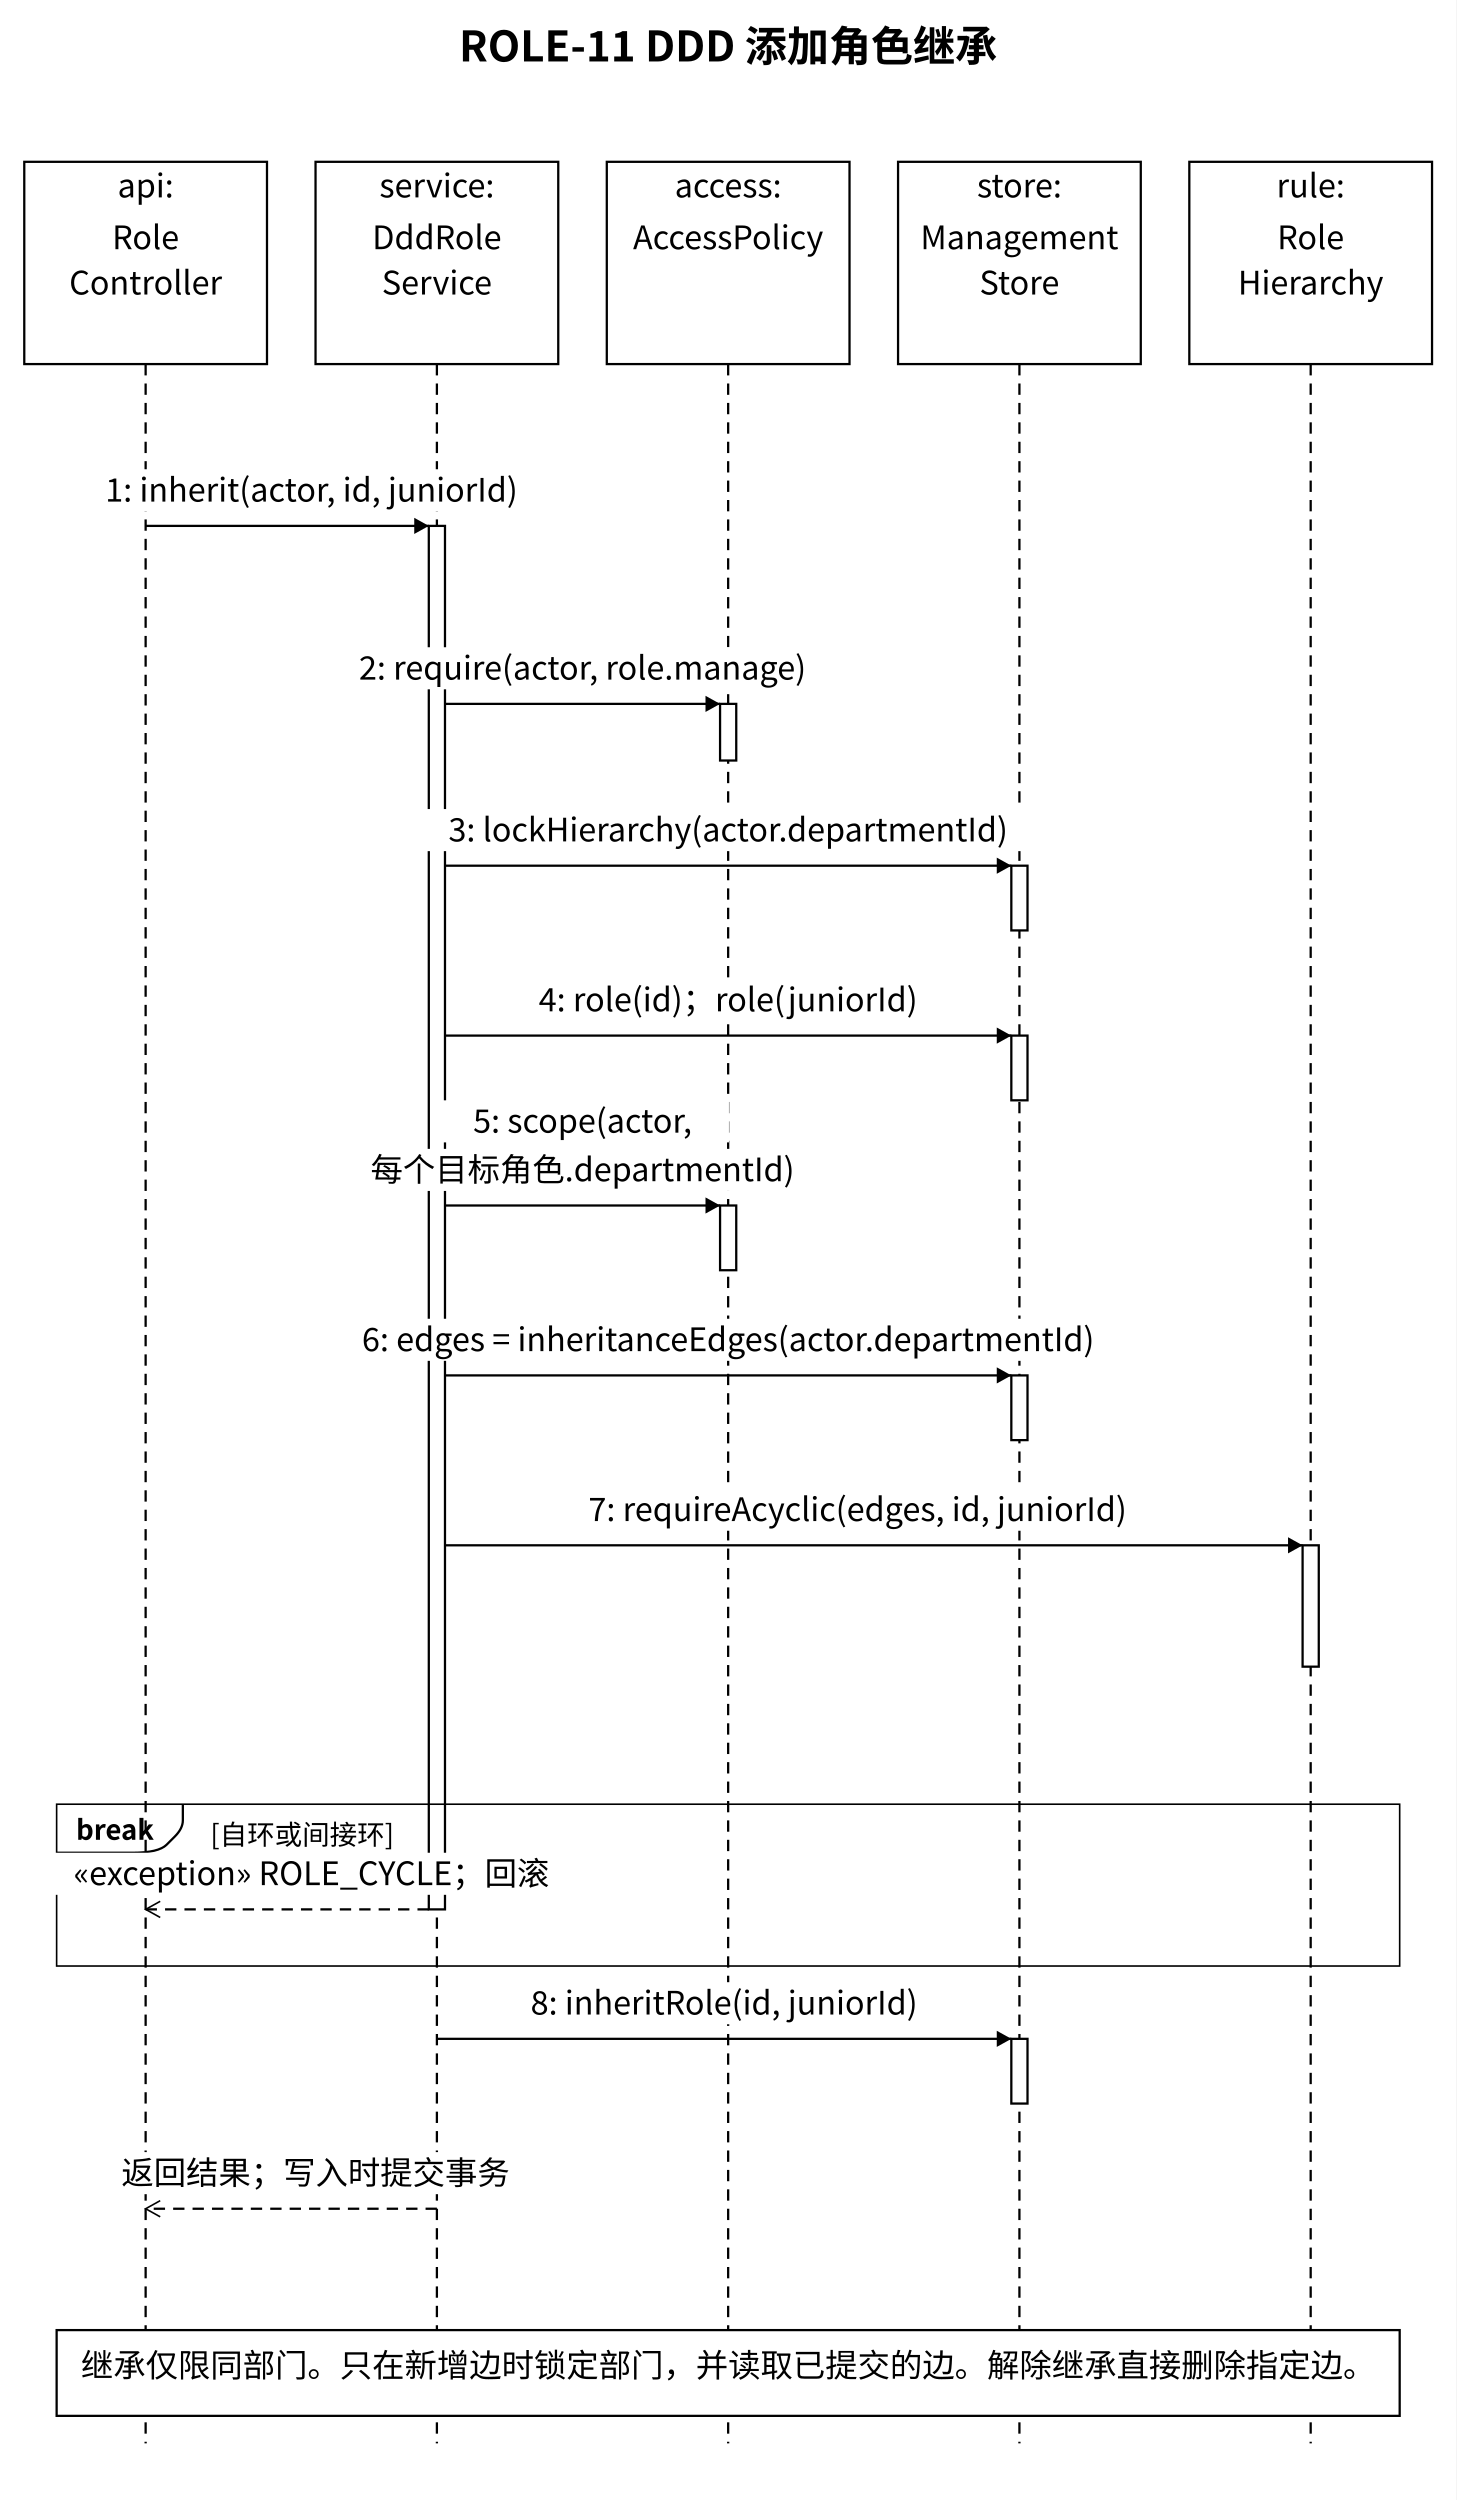
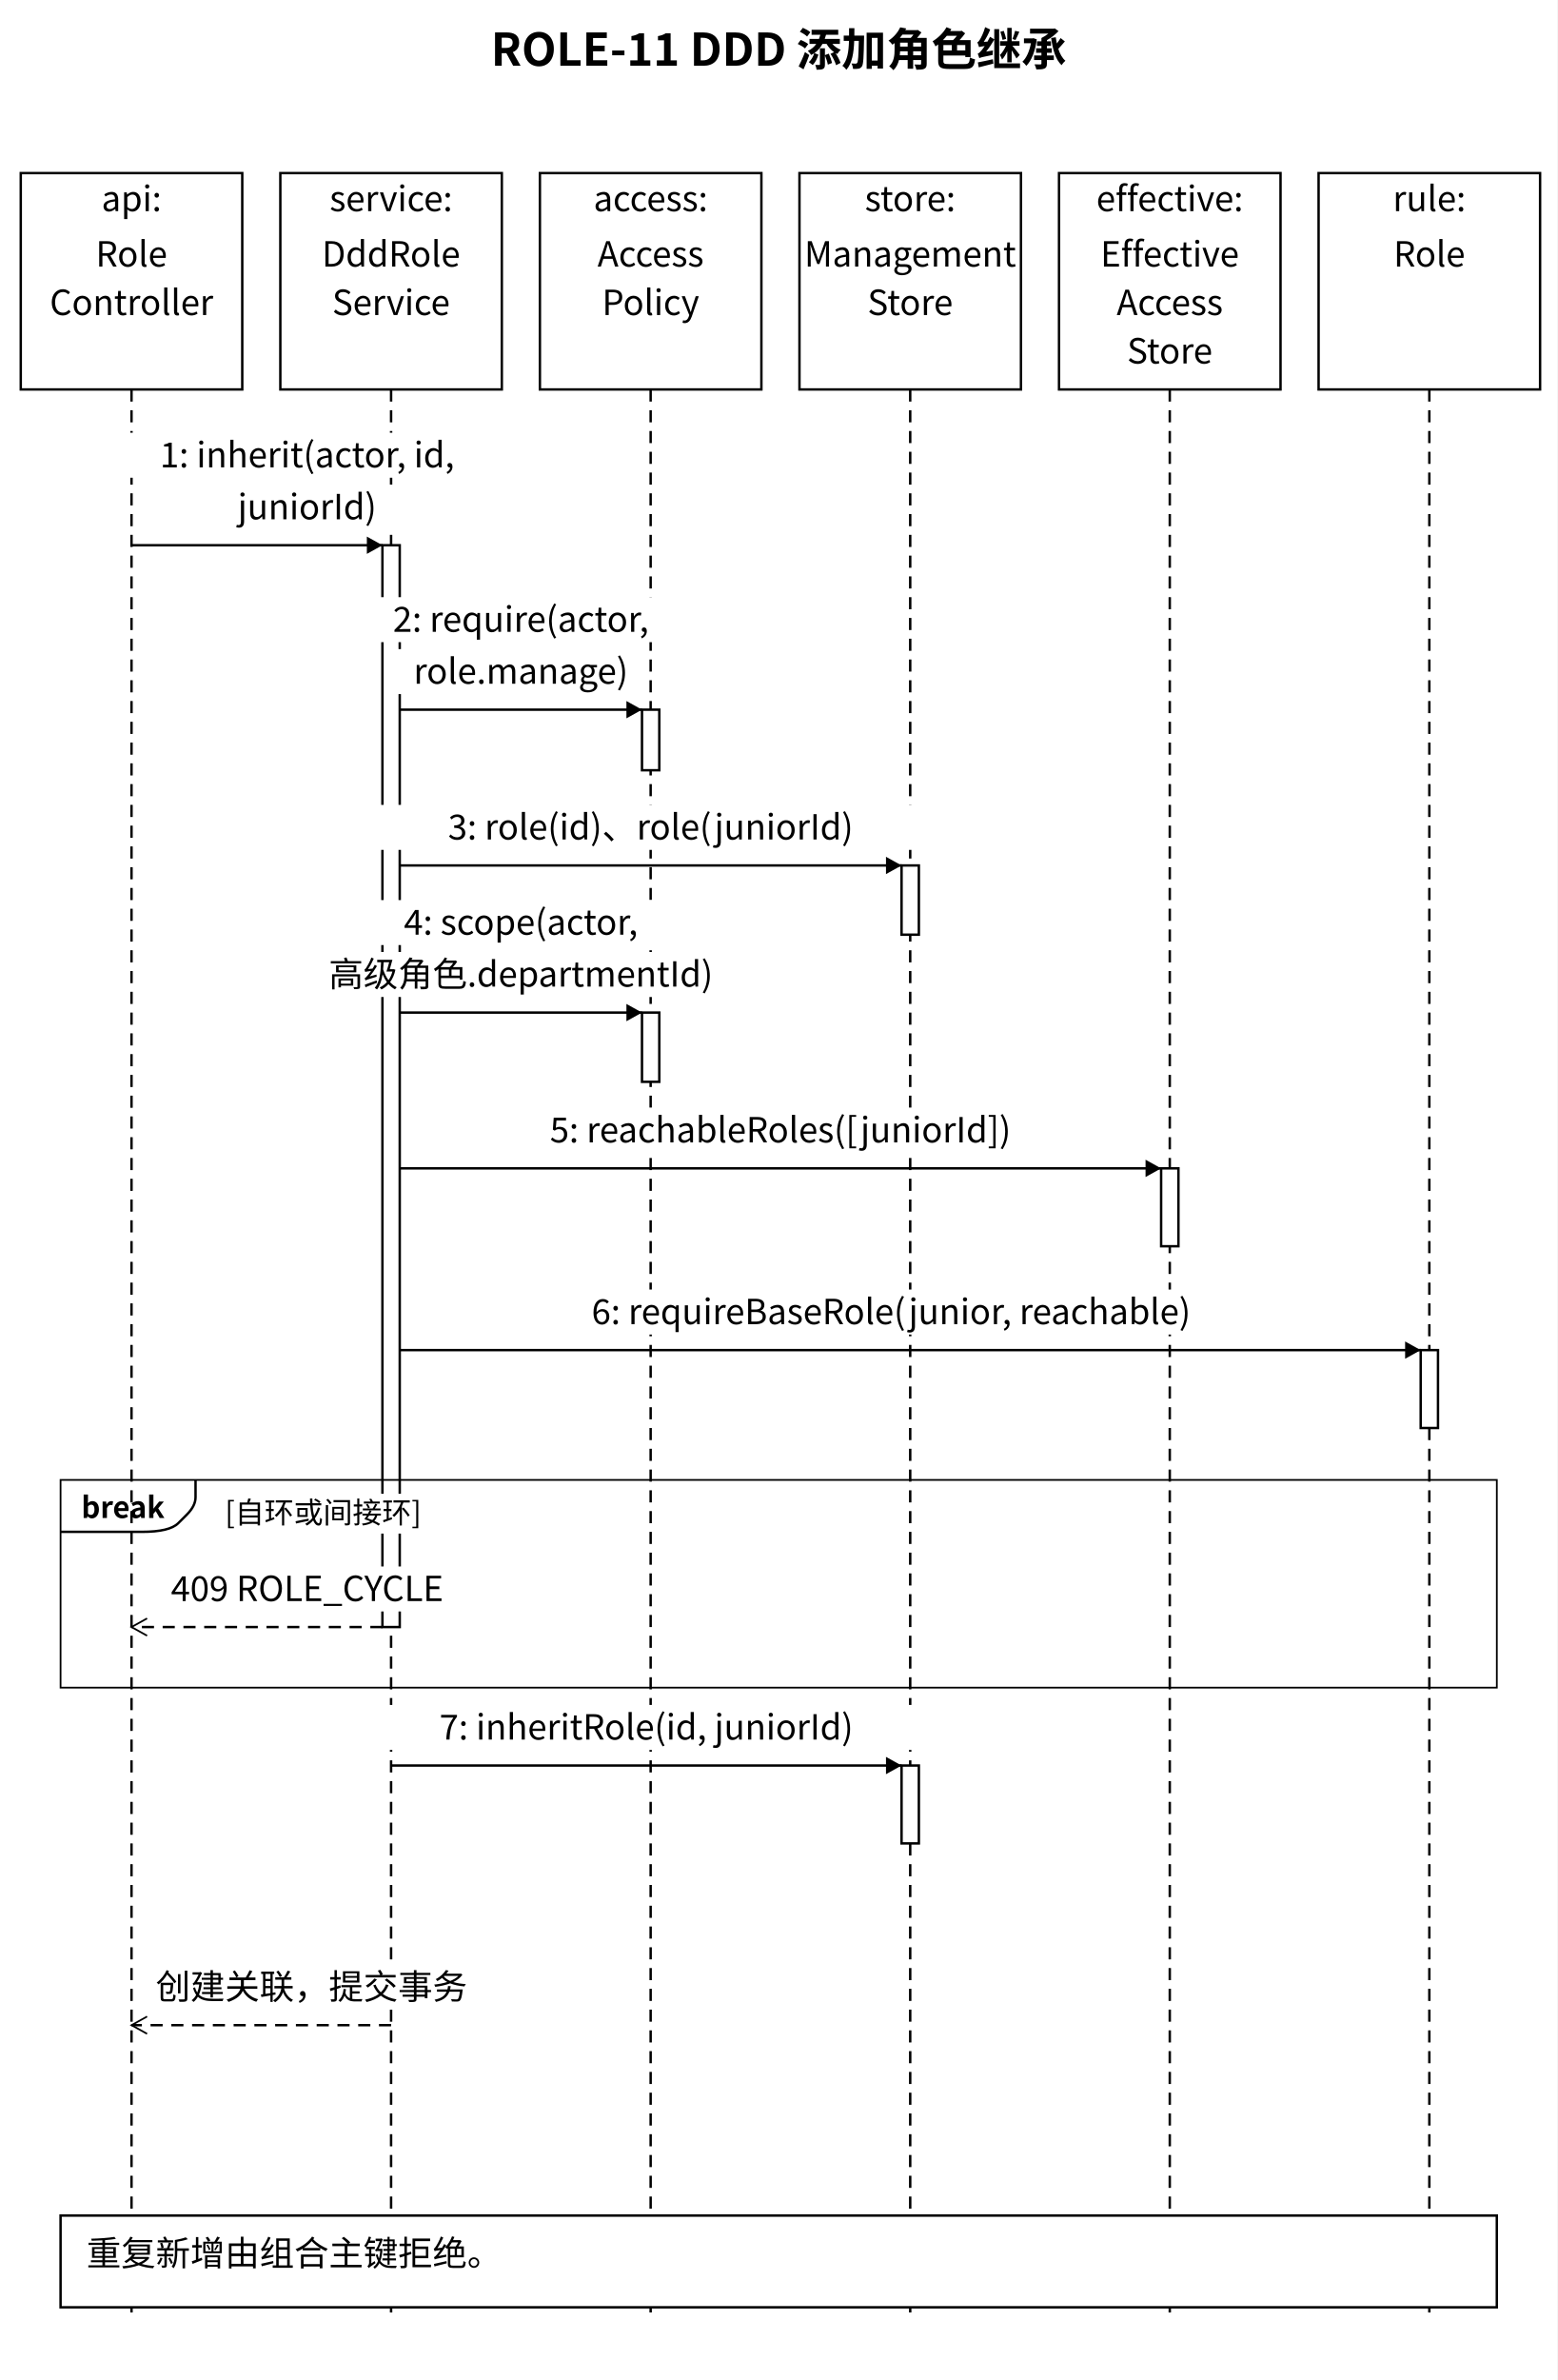
- <svg xmlns="http://www.w3.org/2000/svg" width="900" height="1545" viewBox="0 0 900 1545">
+ <svg xmlns="http://www.w3.org/2000/svg" width="900" height="1375" viewBox="0 0 900 1375">
  <style>text{font-family:'PingFang SC','Microsoft YaHei','Noto Sans CJK SC',system-ui,sans-serif;fill:black}</style>
  <defs>
    <marker id="open" markerWidth="12" markerHeight="12" refX="10" refY="6" orient="auto" markerUnits="userSpaceOnUse">
      <path d="M1,1 L10,6 L1,11" fill="none" stroke="black" />
    </marker>
    <marker id="filled" markerWidth="12" markerHeight="12" refX="10" refY="6" orient="auto" markerUnits="userSpaceOnUse">
      <path d="M1,1 L10,6 L1,11 Z" fill="black" />
    </marker>
    <marker id="triangle" markerWidth="16" markerHeight="16" refX="14" refY="8" orient="auto" markerUnits="userSpaceOnUse">
      <path d="M1,1 L14,8 L1,15 Z" fill="white" stroke="black" />
    </marker>
  </defs>
  <rect width="100%" height="100%" fill="white" />
  <text x="450.0" y="38" font-size="26" text-anchor="middle" font-weight="600">ROLE-11 DDD 添加角色继承</text>
-   <rect x="15" y="100" width="150" height="125" rx="0" fill="white" stroke="black" stroke-width="1.4" />
-   <text x="90" y="122" font-size="20" text-anchor="middle" font-weight="400">api:</text>
-   <text x="90" y="154" font-size="20" text-anchor="middle" font-weight="400">Role</text>
-   <text x="90" y="182" font-size="20" text-anchor="middle" font-weight="400">Controller</text>
-   <path d="M 90,225 L 90,1510" fill="none" stroke="black" stroke-width="1.4" stroke-dasharray="7 5" />
-   <rect x="195" y="100" width="150" height="125" rx="0" fill="white" stroke="black" stroke-width="1.4" />
-   <text x="270" y="122" font-size="20" text-anchor="middle" font-weight="400">service:</text>
-   <text x="270" y="154" font-size="20" text-anchor="middle" font-weight="400">DddRole</text>
-   <text x="270" y="182" font-size="20" text-anchor="middle" font-weight="400">Service</text>
-   <path d="M 270,225 L 270,1510" fill="none" stroke="black" stroke-width="1.4" stroke-dasharray="7 5" />
-   <rect x="375" y="100" width="150" height="125" rx="0" fill="white" stroke="black" stroke-width="1.4" />
-   <text x="450" y="122" font-size="20" text-anchor="middle" font-weight="400">access:</text>
-   <text x="450" y="154" font-size="20" text-anchor="middle" font-weight="400">AccessPolicy</text>
-   <path d="M 450,225 L 450,1510" fill="none" stroke="black" stroke-width="1.4" stroke-dasharray="7 5" />
-   <rect x="555" y="100" width="150" height="125" rx="0" fill="white" stroke="black" stroke-width="1.4" />
-   <text x="630" y="122" font-size="20" text-anchor="middle" font-weight="400">store:</text>
-   <text x="630" y="154" font-size="20" text-anchor="middle" font-weight="400">Management</text>
-   <text x="630" y="182" font-size="20" text-anchor="middle" font-weight="400">Store</text>
-   <path d="M 630,225 L 630,1510" fill="none" stroke="black" stroke-width="1.4" stroke-dasharray="7 5" />
-   <rect x="735" y="100" width="150" height="125" rx="0" fill="white" stroke="black" stroke-width="1.4" />
-   <text x="810" y="122" font-size="20" text-anchor="middle" font-weight="400">rule:</text>
-   <text x="810" y="154" font-size="20" text-anchor="middle" font-weight="400">Role</text>
-   <text x="810" y="182" font-size="20" text-anchor="middle" font-weight="400">Hierarchy</text>
-   <path d="M 810,225 L 810,1510" fill="none" stroke="black" stroke-width="1.4" stroke-dasharray="7 5" />
-   <rect x="265" y="325" width="10" height="855" rx="0" fill="white" stroke="black" stroke-width="1.4" />
-   <path d="M 90,325 L 265,325" fill="none" stroke="black" stroke-width="1.4" marker-end="url(#filled)" />
-   <rect x="10.8" y="290" width="363.4" height="26" fill="white" />
-   <text x="192.5" y="310" font-size="20" text-anchor="middle" font-weight="400">1: inherit(actor, id, juniorId)</text>
-   <rect x="445" y="435" width="10" height="35" rx="0" fill="white" stroke="black" stroke-width="1.4" />
-   <path d="M 275,435 L 445,435" fill="none" stroke="black" stroke-width="1.4" marker-end="url(#filled)" />
-   <rect x="184" y="400" width="352" height="26" fill="white" />
-   <text x="360.0" y="420" font-size="20" text-anchor="middle" font-weight="400">2: require(actor, role.manage)</text>
-   <rect x="625" y="535" width="10" height="40" rx="0" fill="white" stroke="black" stroke-width="1.4" />
-   <path d="M 275,535 L 625,535" fill="none" stroke="black" stroke-width="1.4" marker-end="url(#filled)" />
-   <rect x="239.8" y="500" width="420.4" height="26" fill="white" />
-   <text x="450.0" y="520" font-size="20" text-anchor="middle" font-weight="400">3: lockHierarchy(actor.departmentId)</text>
-   <rect x="625" y="640" width="10" height="40" rx="0" fill="white" stroke="black" stroke-width="1.4" />
-   <path d="M 275,640 L 625,640" fill="none" stroke="black" stroke-width="1.4" marker-end="url(#filled)" />
-   <rect x="292.5" y="605" width="315" height="26" fill="white" />
-   <text x="450.0" y="625" font-size="20" text-anchor="middle" font-weight="400">4: role(id)；role(juniorId)</text>
-   <rect x="445" y="745" width="10" height="40" rx="0" fill="white" stroke="black" stroke-width="1.4" />
-   <path d="M 275,745 L 445,745" fill="none" stroke="black" stroke-width="1.4" marker-end="url(#filled)" />
-   <rect x="269.5" y="680" width="181" height="26" fill="white" />
-   <text x="360.0" y="700" font-size="20" text-anchor="middle" font-weight="400">5: scope(actor,</text>
-   <rect x="215.2" y="710" width="289.6" height="26" fill="white" />
-   <text x="360.0" y="730" font-size="20" text-anchor="middle" font-weight="400">每个目标角色.departmentId)</text>
-   <rect x="625" y="850" width="10" height="40" rx="0" fill="white" stroke="black" stroke-width="1.4" />
-   <path d="M 275,850 L 625,850" fill="none" stroke="black" stroke-width="1.4" marker-end="url(#filled)" />
-   <rect x="177.1" y="815" width="545.8" height="26" fill="white" />
-   <text x="450.0" y="835" font-size="20" text-anchor="middle" font-weight="400">6: edges = inheritanceEdges(actor.departmentId)</text>
-   <rect x="805" y="955" width="10" height="75" rx="0" fill="white" stroke="black" stroke-width="1.4" />
-   <path d="M 275,955 L 805,955" fill="none" stroke="black" stroke-width="1.4" marker-end="url(#filled)" />
-   <rect x="308.4" y="920" width="443.2" height="26" fill="white" />
-   <text x="530.0" y="940" font-size="20" text-anchor="middle" font-weight="400">7: requireAcyclic(edges, id, juniorId)</text>
-   <rect x="35" y="1115" width="830" height="100" fill="none" stroke="black" />
-   <path d="M 35,1145 L 82.0,1145.0 Q 98,1145 103.0,1140.0 L 108.0,1135.0 Q 113,1130 113.0,1125.0 L 113,1115" fill="none" stroke="black" stroke-width="1.4" />
-   <text x="47" y="1137" font-size="17" text-anchor="start" font-weight="600">break</text>
-   <rect x="125" y="1123" width="131.38" height="23" fill="white" />
-   <text x="130" y="1140" font-size="17" text-anchor="start" font-weight="400">[自环或间接环]</text>
-   <path d="M 265,1180 L 90,1180" fill="none" stroke="black" stroke-width="1.4" stroke-dasharray="7 5" marker-end="url(#open)" />
-   <rect x="32.1" y="1145" width="320.8" height="26" fill="white" />
-   <text x="192.5" y="1165" font-size="20" text-anchor="middle" font-weight="400">«exception» ROLE_CYCLE；回滚</text>
-   <rect x="625" y="1260" width="10" height="40" rx="0" fill="white" stroke="black" stroke-width="1.4" />
-   <path d="M 270,1260 L 625,1260" fill="none" stroke="black" stroke-width="1.4" marker-end="url(#filled)" />
-   <rect x="282.9" y="1225" width="329.2" height="26" fill="white" />
-   <text x="447.5" y="1245" font-size="20" text-anchor="middle" font-weight="400">8: inheritRole(id, juniorId)</text>
-   <path d="M 270,1365 L 90,1365" fill="none" stroke="black" stroke-width="1.4" stroke-dasharray="7 5" marker-end="url(#open)" />
-   <rect x="70.0" y="1330" width="250" height="26" fill="white" />
-   <text x="195.0" y="1350" font-size="20" text-anchor="middle" font-weight="400">返回结果；写入时提交事务</text>
-   <rect x="35" y="1440" width="830" height="53" rx="0" fill="white" stroke="black" stroke-width="1.4" />
-   <text x="50" y="1469" font-size="20" text-anchor="start" font-weight="400">继承仅限同部门。只在新增边时锁定部门，并读取已提交的边。解除继承直接删除指定边。</text>
+   <rect x="12" y="100" width="128" height="125" rx="0" fill="white" stroke="black" stroke-width="1.4" />
+   <text x="76" y="122" font-size="20" text-anchor="middle" font-weight="400">api:</text>
+   <text x="76" y="154" font-size="20" text-anchor="middle" font-weight="400">Role</text>
+   <text x="76" y="182" font-size="20" text-anchor="middle" font-weight="400">Controller</text>
+   <path d="M 76,225 L 76,1340" fill="none" stroke="black" stroke-width="1.4" stroke-dasharray="7 5" />
+   <rect x="162" y="100" width="128" height="125" rx="0" fill="white" stroke="black" stroke-width="1.4" />
+   <text x="226" y="122" font-size="20" text-anchor="middle" font-weight="400">service:</text>
+   <text x="226" y="154" font-size="20" text-anchor="middle" font-weight="400">DddRole</text>
+   <text x="226" y="182" font-size="20" text-anchor="middle" font-weight="400">Service</text>
+   <path d="M 226,225 L 226,1340" fill="none" stroke="black" stroke-width="1.4" stroke-dasharray="7 5" />
+   <rect x="312" y="100" width="128" height="125" rx="0" fill="white" stroke="black" stroke-width="1.4" />
+   <text x="376" y="122" font-size="20" text-anchor="middle" font-weight="400">access:</text>
+   <text x="376" y="154" font-size="20" text-anchor="middle" font-weight="400">Access</text>
+   <text x="376" y="182" font-size="20" text-anchor="middle" font-weight="400">Policy</text>
+   <path d="M 376,225 L 376,1340" fill="none" stroke="black" stroke-width="1.4" stroke-dasharray="7 5" />
+   <rect x="462" y="100" width="128" height="125" rx="0" fill="white" stroke="black" stroke-width="1.4" />
+   <text x="526" y="122" font-size="20" text-anchor="middle" font-weight="400">store:</text>
+   <text x="526" y="154" font-size="20" text-anchor="middle" font-weight="400">Management</text>
+   <text x="526" y="182" font-size="20" text-anchor="middle" font-weight="400">Store</text>
+   <path d="M 526,225 L 526,1340" fill="none" stroke="black" stroke-width="1.4" stroke-dasharray="7 5" />
+   <rect x="612" y="100" width="128" height="125" rx="0" fill="white" stroke="black" stroke-width="1.4" />
+   <text x="676" y="122" font-size="20" text-anchor="middle" font-weight="400">effective:</text>
+   <text x="676" y="154" font-size="20" text-anchor="middle" font-weight="400">Effective</text>
+   <text x="676" y="182" font-size="20" text-anchor="middle" font-weight="400">Access</text>
+   <text x="676" y="210" font-size="20" text-anchor="middle" font-weight="400">Store</text>
+   <path d="M 676,225 L 676,1340" fill="none" stroke="black" stroke-width="1.4" stroke-dasharray="7 5" />
+   <rect x="762" y="100" width="128" height="125" rx="0" fill="white" stroke="black" stroke-width="1.4" />
+   <text x="826" y="122" font-size="20" text-anchor="middle" font-weight="400">rule:</text>
+   <text x="826" y="154" font-size="20" text-anchor="middle" font-weight="400">Role</text>
+   <path d="M 826,225 L 826,1340" fill="none" stroke="black" stroke-width="1.4" stroke-dasharray="7 5" />
+   <rect x="221" y="315" width="10" height="625" rx="0" fill="white" stroke="black" stroke-width="1.4" />
+   <path d="M 76,315 L 221,315" fill="none" stroke="black" stroke-width="1.4" marker-end="url(#filled)" />
+   <rect x="52.8" y="250" width="249.4" height="26" fill="white" />
+   <text x="177.5" y="270" font-size="20" text-anchor="middle" font-weight="400">1: inherit(actor, id,</text>
+   <rect x="121.2" y="280" width="112.6" height="26" fill="white" />
+   <text x="177.5" y="300" font-size="20" text-anchor="middle" font-weight="400">juniorId)</text>
+   <rect x="371" y="410" width="10" height="35" rx="0" fill="white" stroke="black" stroke-width="1.4" />
+   <path d="M 231,410 L 371,410" fill="none" stroke="black" stroke-width="1.4" marker-end="url(#filled)" />
+   <rect x="199.1" y="345" width="203.8" height="26" fill="white" />
+   <text x="301.0" y="365" font-size="20" text-anchor="middle" font-weight="400">2: require(actor,</text>
+   <rect x="227.6" y="375" width="146.8" height="26" fill="white" />
+   <text x="301.0" y="395" font-size="20" text-anchor="middle" font-weight="400">role.manage)</text>
+   <rect x="521" y="500" width="10" height="40" rx="0" fill="white" stroke="black" stroke-width="1.4" />
+   <path d="M 231,500 L 521,500" fill="none" stroke="black" stroke-width="1.4" marker-end="url(#filled)" />
+   <rect x="218.5" y="465" width="315" height="26" fill="white" />
+   <text x="376.0" y="485" font-size="20" text-anchor="middle" font-weight="400">3: role(id)、role(juniorId)</text>
+   <rect x="371" y="585" width="10" height="40" rx="0" fill="white" stroke="black" stroke-width="1.4" />
+   <path d="M 231,585 L 371,585" fill="none" stroke="black" stroke-width="1.4" marker-end="url(#filled)" />
+   <rect x="210.5" y="520" width="181" height="26" fill="white" />
+   <text x="301.0" y="540" font-size="20" text-anchor="middle" font-weight="400">4: scope(actor,</text>
+   <rect x="176.2" y="550" width="249.6" height="26" fill="white" />
+   <text x="301.0" y="570" font-size="20" text-anchor="middle" font-weight="400">高级角色.departmentId)</text>
+   <rect x="671" y="675" width="10" height="45" rx="0" fill="white" stroke="black" stroke-width="1.4" />
+   <path d="M 231,675 L 671,675" fill="none" stroke="black" stroke-width="1.4" marker-end="url(#filled)" />
+   <rect x="280.7" y="640" width="340.6" height="26" fill="white" />
+   <text x="451.0" y="660" font-size="20" text-anchor="middle" font-weight="400">5: reachableRoles([juniorId])</text>
+   <rect x="821" y="780" width="10" height="45" rx="0" fill="white" stroke="black" stroke-width="1.4" />
+   <path d="M 231,780 L 821,780" fill="none" stroke="black" stroke-width="1.4" marker-end="url(#filled)" />
+   <rect x="299.1" y="745" width="431.8" height="26" fill="white" />
+   <text x="515.0" y="765" font-size="20" text-anchor="middle" font-weight="400">6: requireBaseRole(junior, reachable)</text>
+   <rect x="35" y="855" width="830" height="120" fill="none" stroke="black" />
+   <path d="M 35,885 L 82.0,885.0 Q 98,885 103.0,880.0 L 108.0,875.0 Q 113,870 113.0,865.0 L 113,855" fill="none" stroke="black" stroke-width="1.4" />
+   <text x="47" y="877" font-size="17" text-anchor="start" font-weight="600">break</text>
+   <rect x="125" y="863" width="131.38" height="23" fill="white" />
+   <text x="130" y="880" font-size="17" text-anchor="start" font-weight="400">[自环或间接环]</text>
+   <path d="M 221,940 L 76,940" fill="none" stroke="black" stroke-width="1.4" stroke-dasharray="7 5" marker-end="url(#open)" />
+   <rect x="92.7" y="905" width="169.6" height="26" fill="white" />
+   <text x="177.5" y="925" font-size="20" text-anchor="middle" font-weight="400">409 ROLE_CYCLE</text>
+   <rect x="521" y="1020" width="10" height="45" rx="0" fill="white" stroke="black" stroke-width="1.4" />
+   <path d="M 226,1020 L 521,1020" fill="none" stroke="black" stroke-width="1.4" marker-end="url(#filled)" />
+   <rect x="208.9" y="985" width="329.2" height="26" fill="white" />
+   <text x="373.5" y="1005" font-size="20" text-anchor="middle" font-weight="400">7: inheritRole(id, juniorId)</text>
+   <path d="M 226,1170 L 76,1170" fill="none" stroke="black" stroke-width="1.4" stroke-dasharray="7 5" marker-end="url(#open)" />
+   <rect x="85.0" y="1135" width="190" height="26" fill="white" />
+   <text x="180.0" y="1155" font-size="20" text-anchor="middle" font-weight="400">创建关联，提交事务</text>
+   <rect x="35" y="1280" width="830" height="53" rx="0" fill="white" stroke="black" stroke-width="1.4" />
+   <text x="50" y="1309" font-size="20" text-anchor="start" font-weight="400">重复新增由组合主键拒绝。</text>
</svg>
